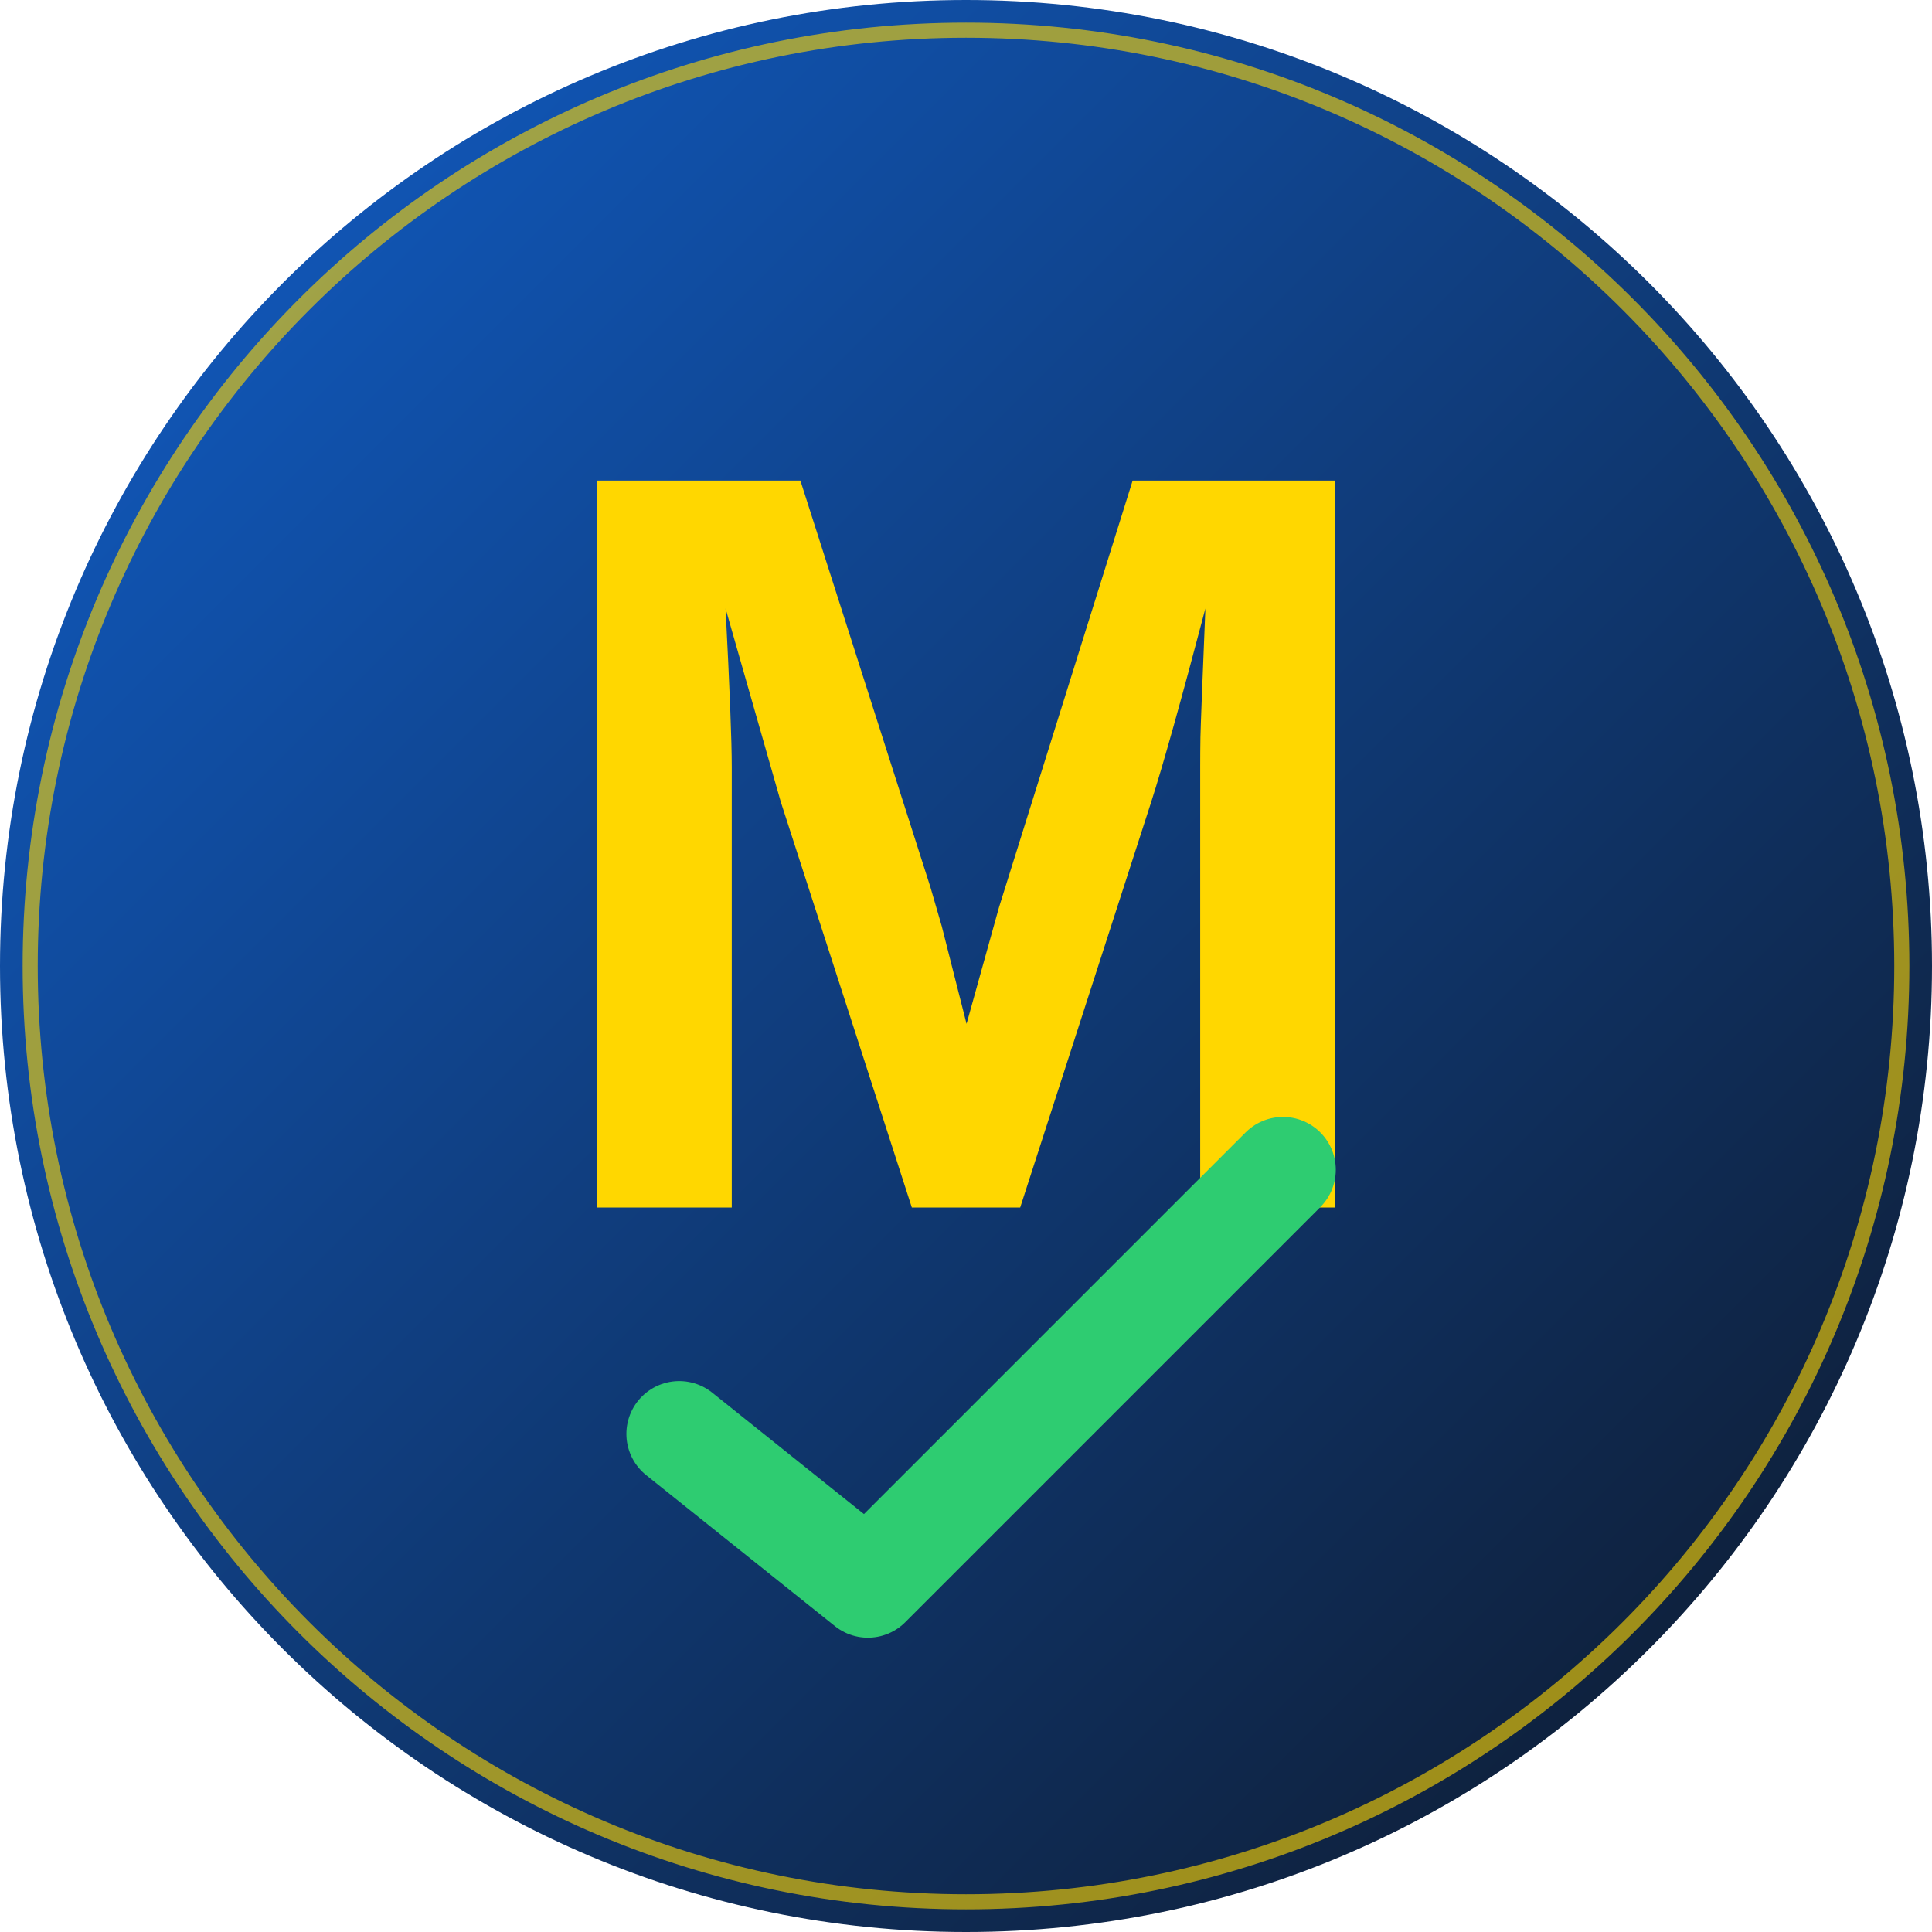
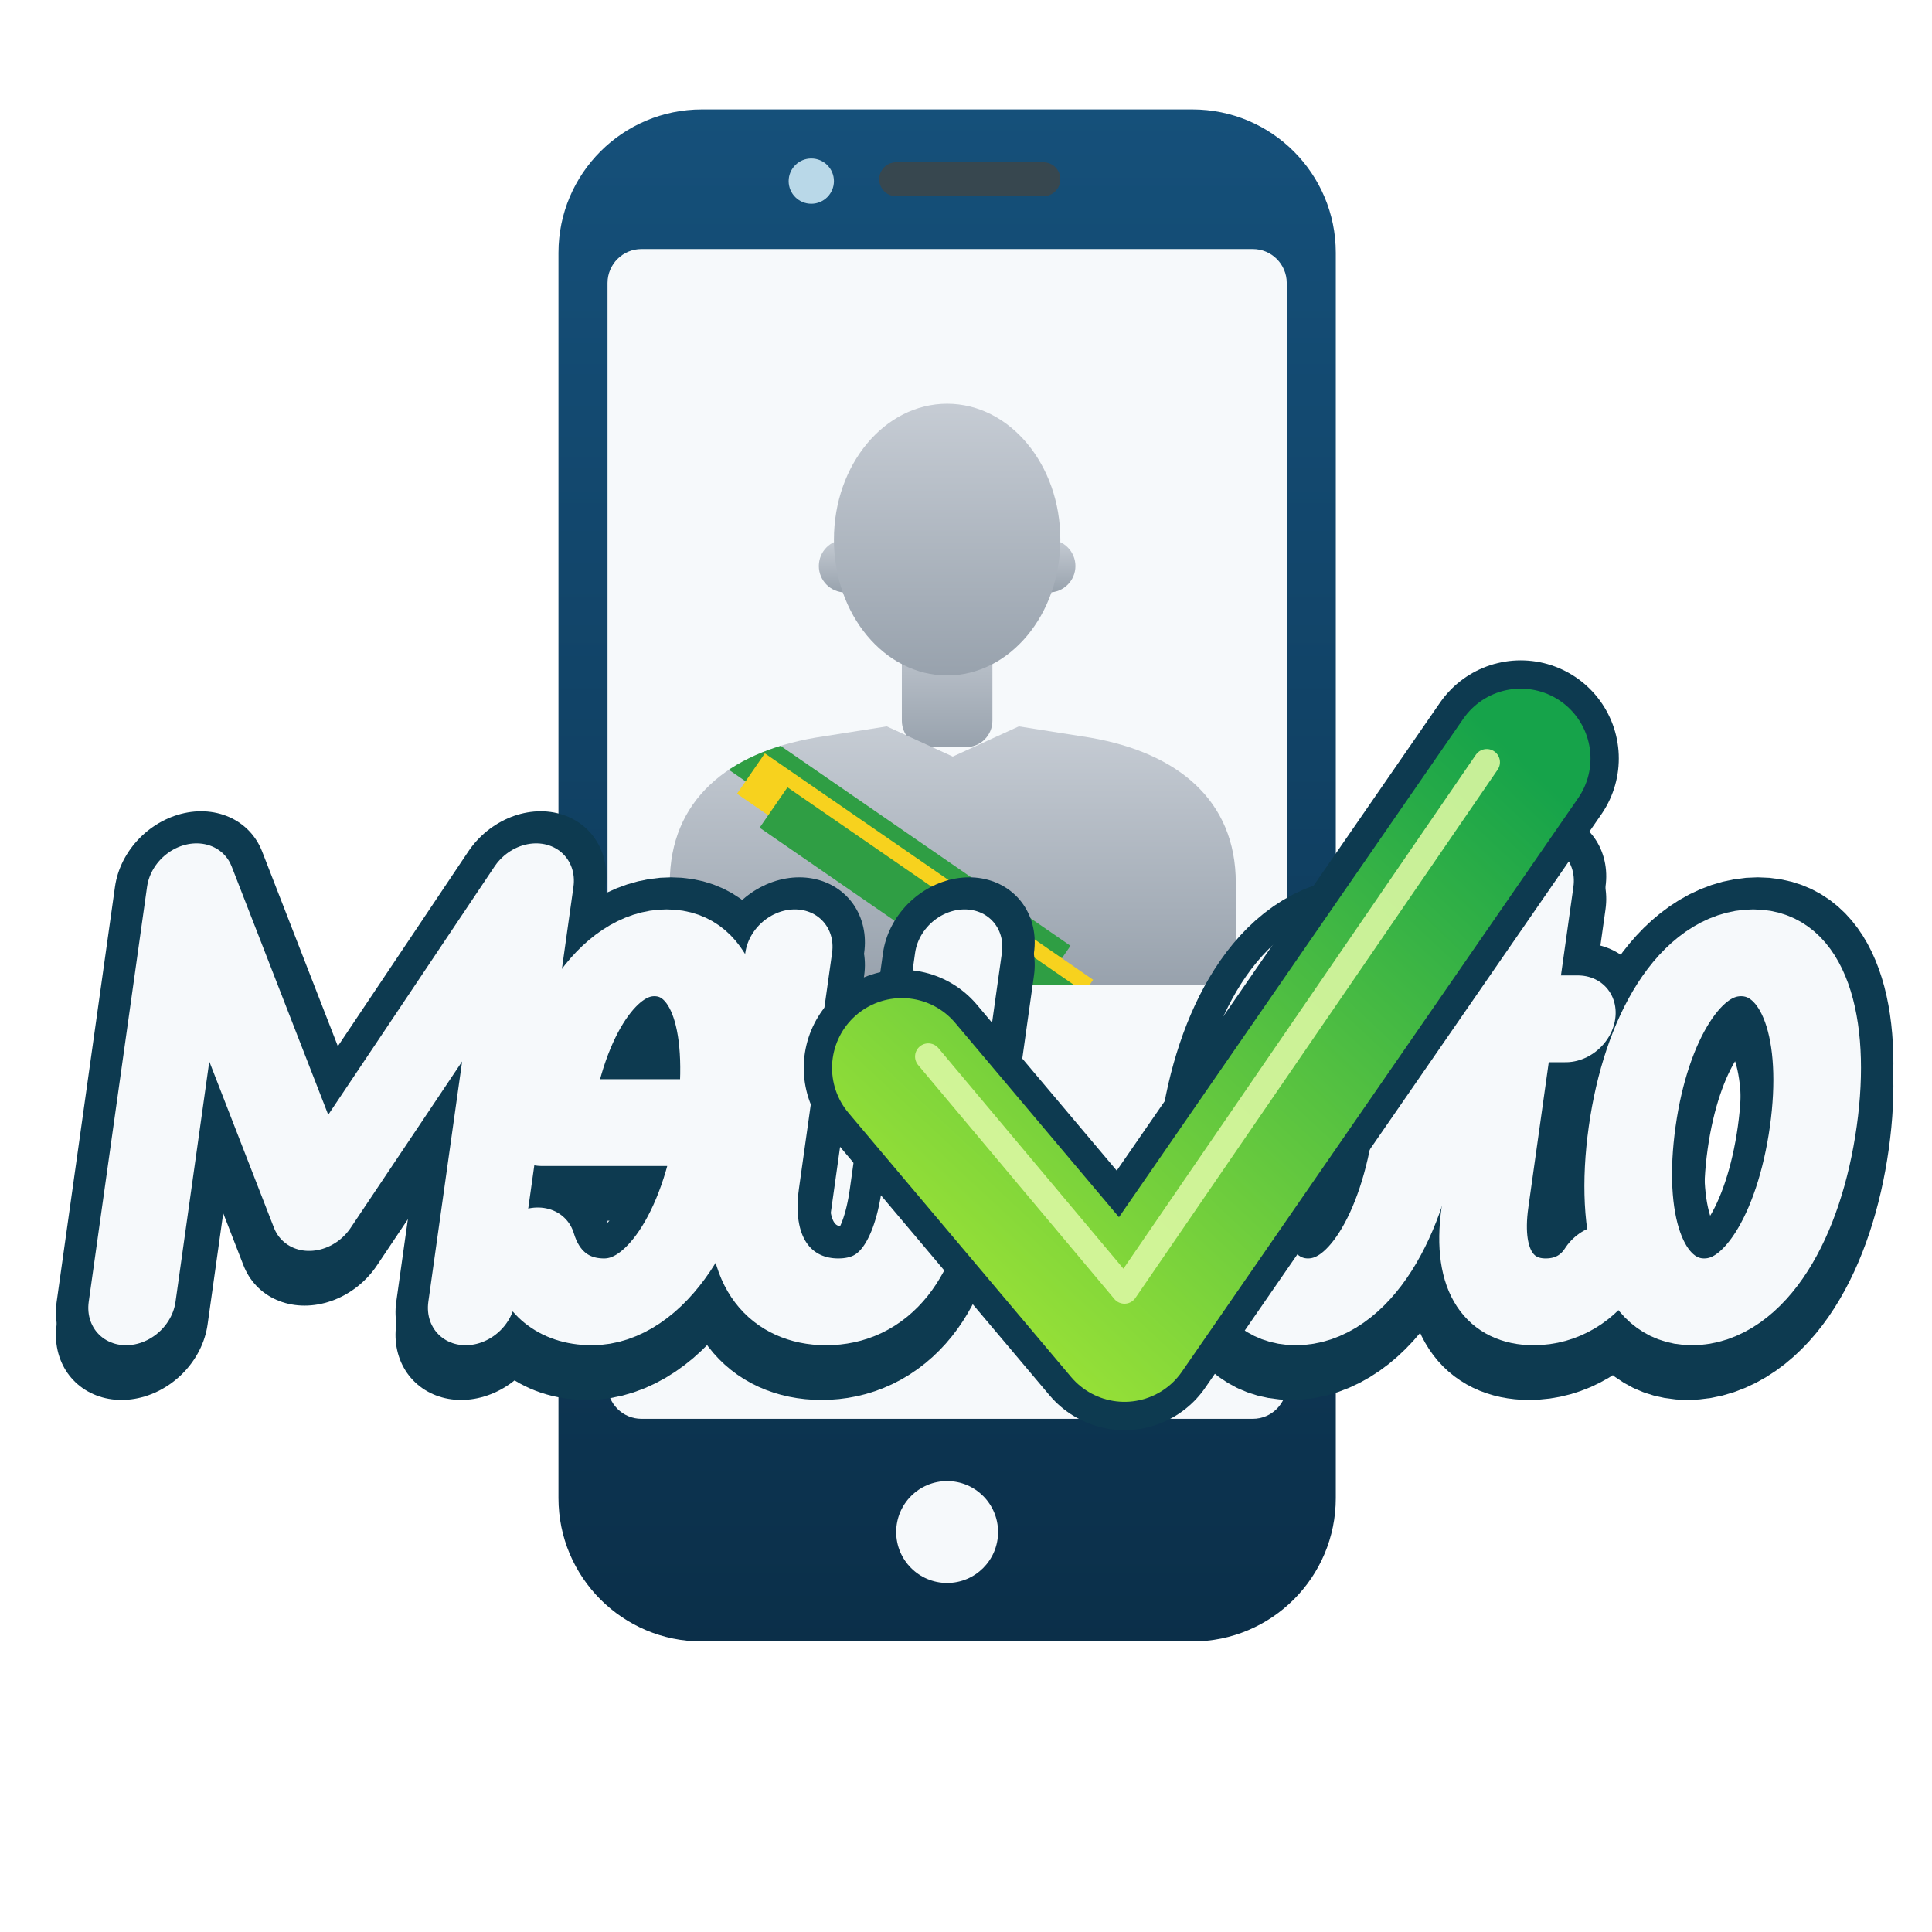
- <svg xmlns="http://www.w3.org/2000/svg" viewBox="0 0 512 512">
+ <svg xmlns="http://www.w3.org/2000/svg" viewBox="0 0 1024 1024" width="1024" height="1024" role="img" aria-labelledby="t d">
  <defs>
-     <linearGradient id="bg" x1="0%" y1="0%" x2="100%" y2="100%">
-       <stop offset="0%" stop-color="#115FCB" />
-       <stop offset="100%" stop-color="#0E1726" />
+     <linearGradient id="gPhone" x1="0" y1="0" x2="0" y2="1">
+       <stop offset="0" stop-color="#15507a" />
+       <stop offset="1" stop-color="#0b2f49" />
    </linearGradient>
+     <linearGradient id="gGray" x1="0" y1="0" x2="0" y2="1">
+       <stop offset="0" stop-color="#c6ccd4" />
+       <stop offset="1" stop-color="#98a2ad" />
+     </linearGradient>
+     <linearGradient id="gCheck" x1="0" y1="1" x2="1" y2="0">
+       <stop offset="0" stop-color="#a3e635" />
+       <stop offset="1" stop-color="#16a34a" />
+     </linearGradient>
+     <clipPath id="cTela">
+       <rect x="322" y="132" width="360" height="620" rx="18" />
+     </clipPath>
+     <clipPath id="cTronco">
+       <path d="M355 522 L355 468 C355 424 386 399 432 391 L470 385 L505 401 L540 385 L578 391 C624 399 655 424 655 468 L655 522 Z" />
+     </clipPath>
+     <g id="wm" fill="none" stroke-linecap="round" stroke-linejoin="round" transform="translate(97 0) skewX(-8)">
+       <path d="M70 690 L70 470 L160 640 L250 470 L250 690" />
+       <path d="M367 595 L277 595 C277 540 297 505 324 505 C352 505 368 540 368 595 C368 650 347 690 317 690 C298 690 285 679 278 663" />
+       <path d="M392 505 L392 630 C392 670 415 690 441 690 C469 690 482 668 482 630 L482 505" />
+       <path d="M690 505 C660 505 642 545 642 597 C642 650 660 690 690 690 C720 690 738 650 738 597 C738 545 720 505 690 505 Z" />
+       <path d="M780 470 L780 640 C780 675 796 690 816 690 C831 690 841 682 846 672" />
+       <path d="M755 540 L812 540" />
+       <path d="M900 505 C870 505 852 545 852 597 C852 650 870 690 900 690 C930 690 948 650 948 597 C948 545 930 505 900 505 Z" />
+     </g>
  </defs>
-   <circle cx="256" cy="256" r="256" fill="url(#bg)" />
-   <circle cx="256" cy="256" r="248" fill="none" stroke="#FFD700" stroke-width="4" opacity="0.6" />
-   <text x="256" y="320" text-anchor="middle" font-family="Montserrat, Arial, sans-serif" font-weight="900" font-size="280" fill="#FFD700">M</text>
-   <path d="M180 380 L230 420 L340 310" stroke="#2ECC71" stroke-width="28" stroke-linecap="round" stroke-linejoin="round" fill="none" />
+   <rect x="296" y="58" width="412" height="812" rx="76" fill="url(#gPhone)" />
+   <rect x="322" y="132" width="360" height="620" rx="18" fill="#f6f9fb" />
+   <circle cx="430" cy="96" r="12" fill="#b9d8e8" />
+   <rect x="466" y="86" width="96" height="18" rx="9" fill="#37474f" />
+   <circle cx="502" cy="812" r="27" fill="#f6f9fb" />
+   <g clip-path="url(#cTela)">
+     <circle cx="448" cy="300" r="14" fill="url(#gGray)" />
+     <circle cx="556" cy="300" r="14" fill="url(#gGray)" />
+     <rect x="478" y="330" width="48" height="66" rx="14" fill="url(#gGray)" />
+     <ellipse cx="502" cy="286" rx="60" ry="72" fill="url(#gGray)" />
+     <path d="M355 522 L355 468 C355 424 386 399 432 391 L470 385 L505 401 L540 385 L578 391 C624 399 655 424 655 468 L655 522 Z" fill="url(#gGray)" />
+     <g clip-path="url(#cTronco)" fill="none">
+       <path d="M386 392 L560 512" stroke="#2f9e44" stroke-width="26" />
+       <path d="M398 410 L572 530" stroke="#f7d21e" stroke-width="26" />
+       <path d="M410 428 L584 548" stroke="#2f9e44" stroke-width="26" />
+     </g>
+   </g>
+   <use href="#wm" stroke="#0d3a50" stroke-width="80" transform="translate(0 12)" />
+   <use href="#wm" stroke="#0d3a50" stroke-width="80" />
+   <use href="#wm" stroke="#f6f9fb" stroke-width="46" />
+   <g fill="none" stroke-linecap="round" stroke-linejoin="round">
+     <path d="M478 566 L596 706 L806 402" stroke="#0d3a50" stroke-width="104" />
+     <path d="M478 566 L596 706 L806 402" stroke="url(#gCheck)" stroke-width="74" />
+     <path d="M492 560 L596 684 L788 404" stroke="#d9f7a1" stroke-width="14" opacity="0.9" />
+   </g>
</svg>
